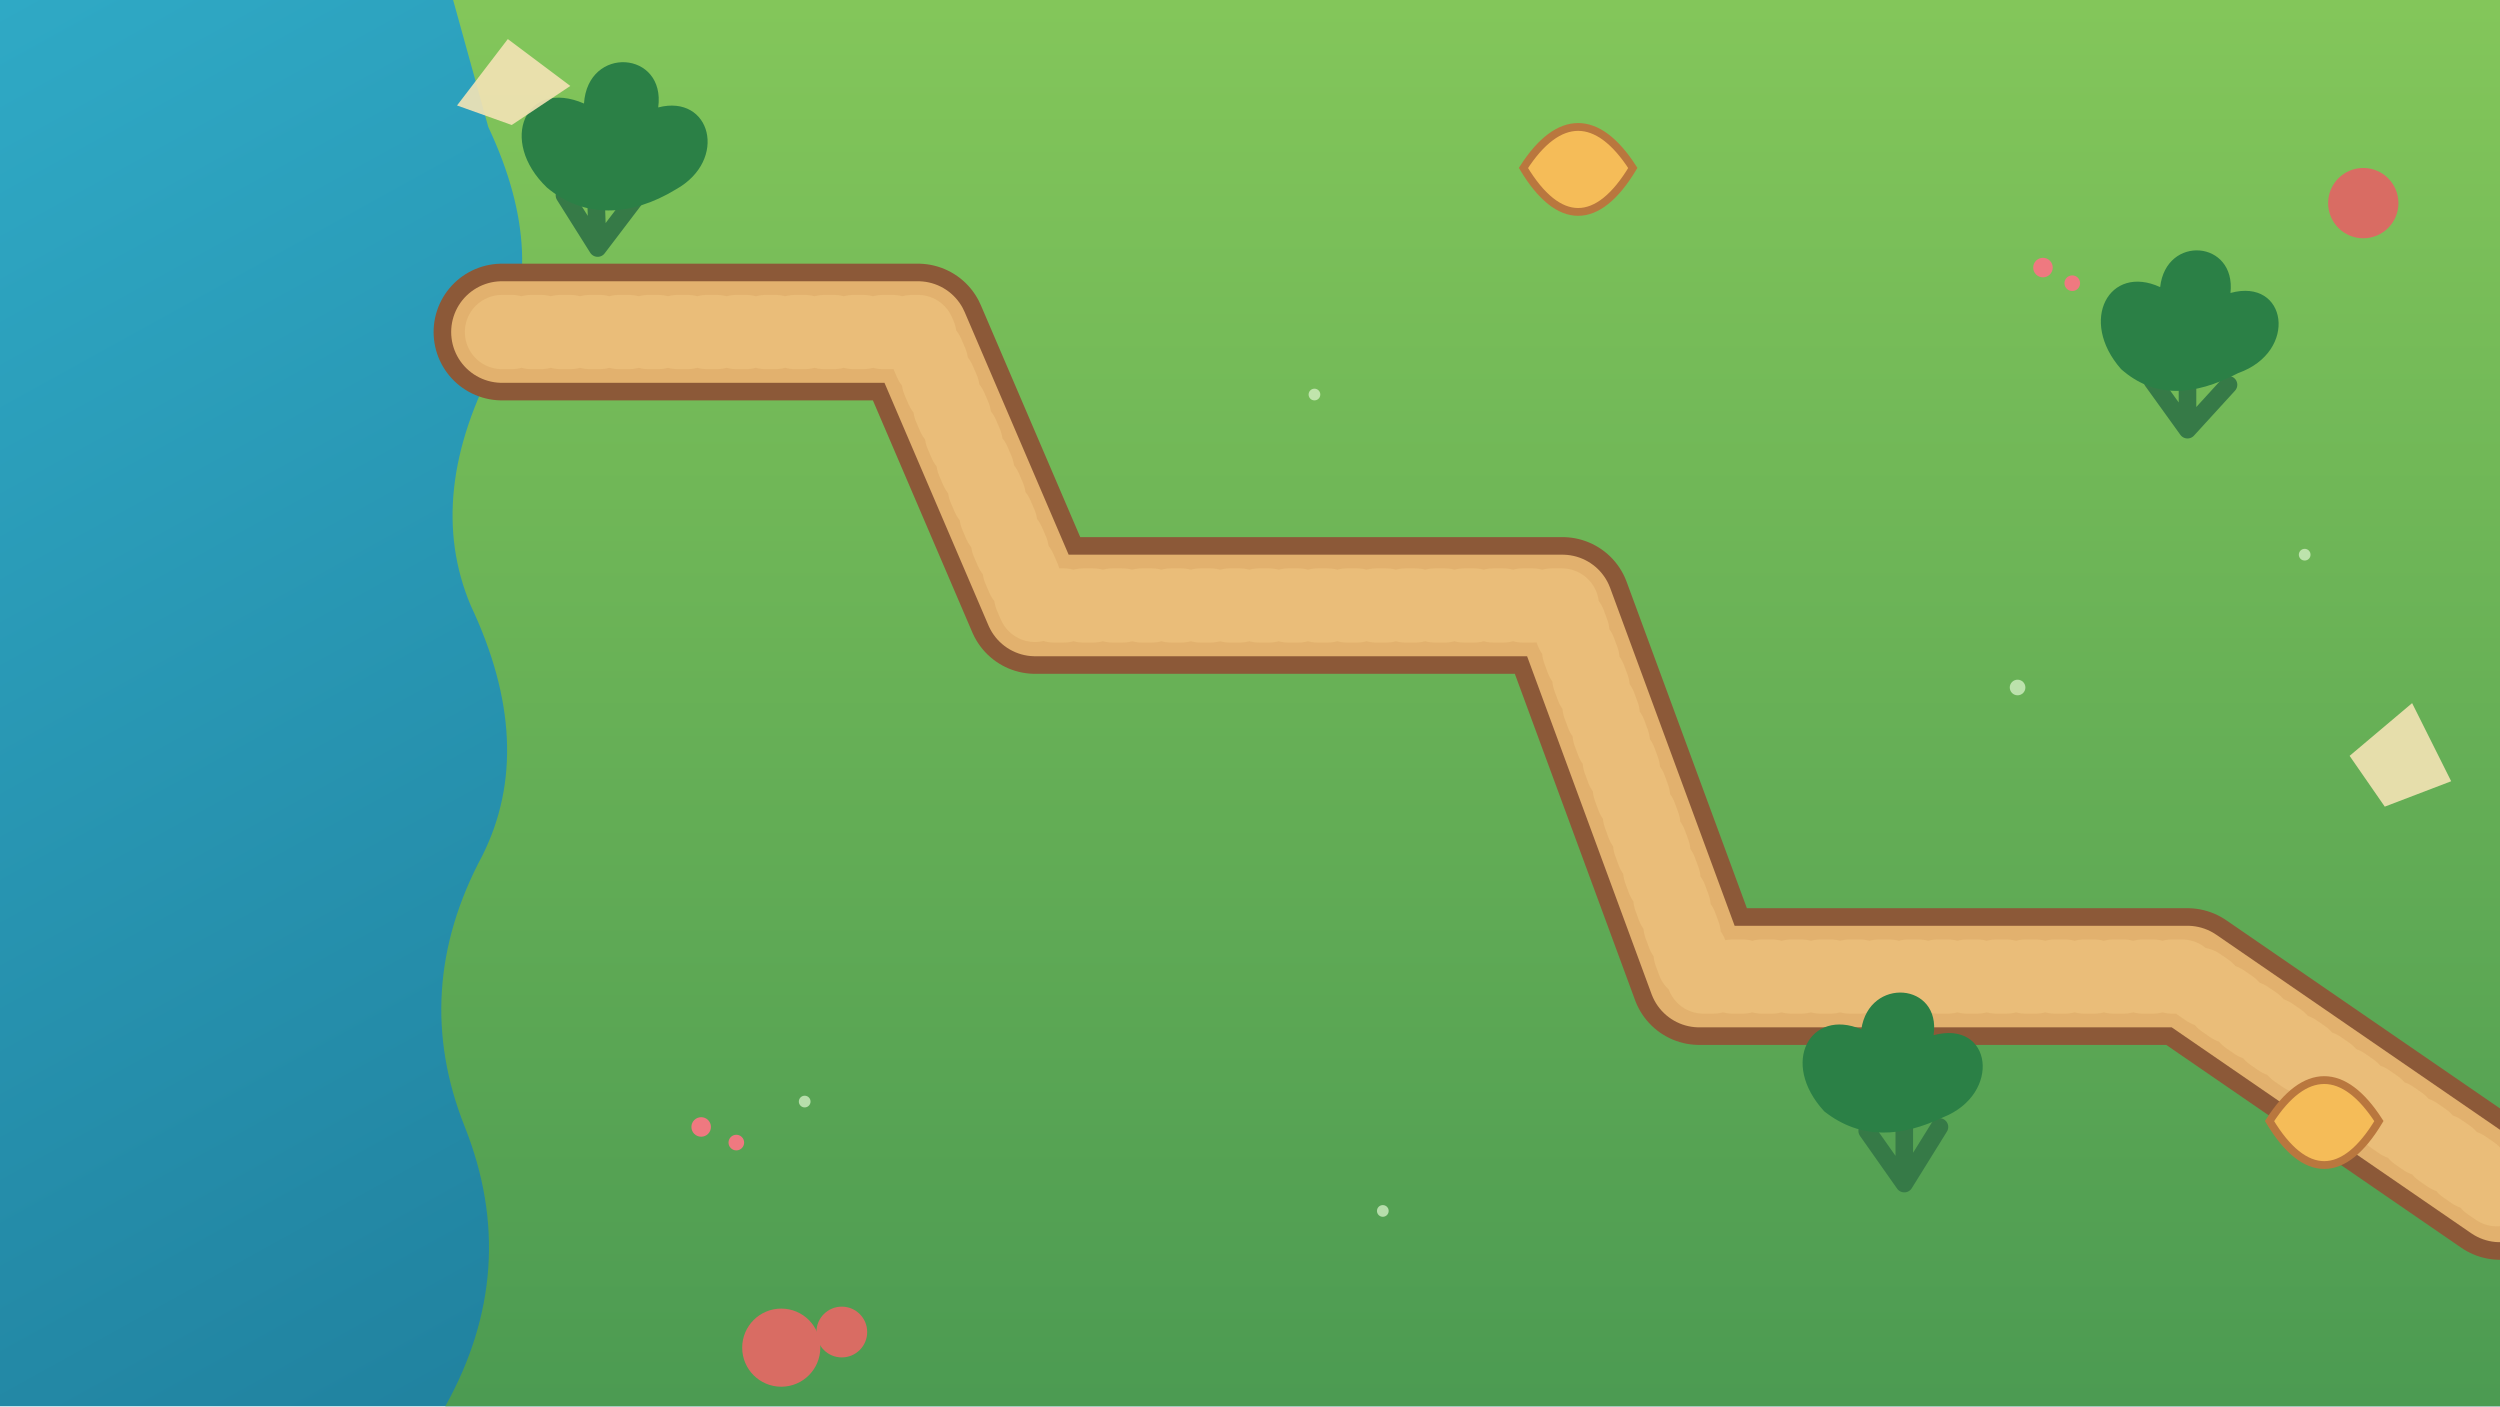
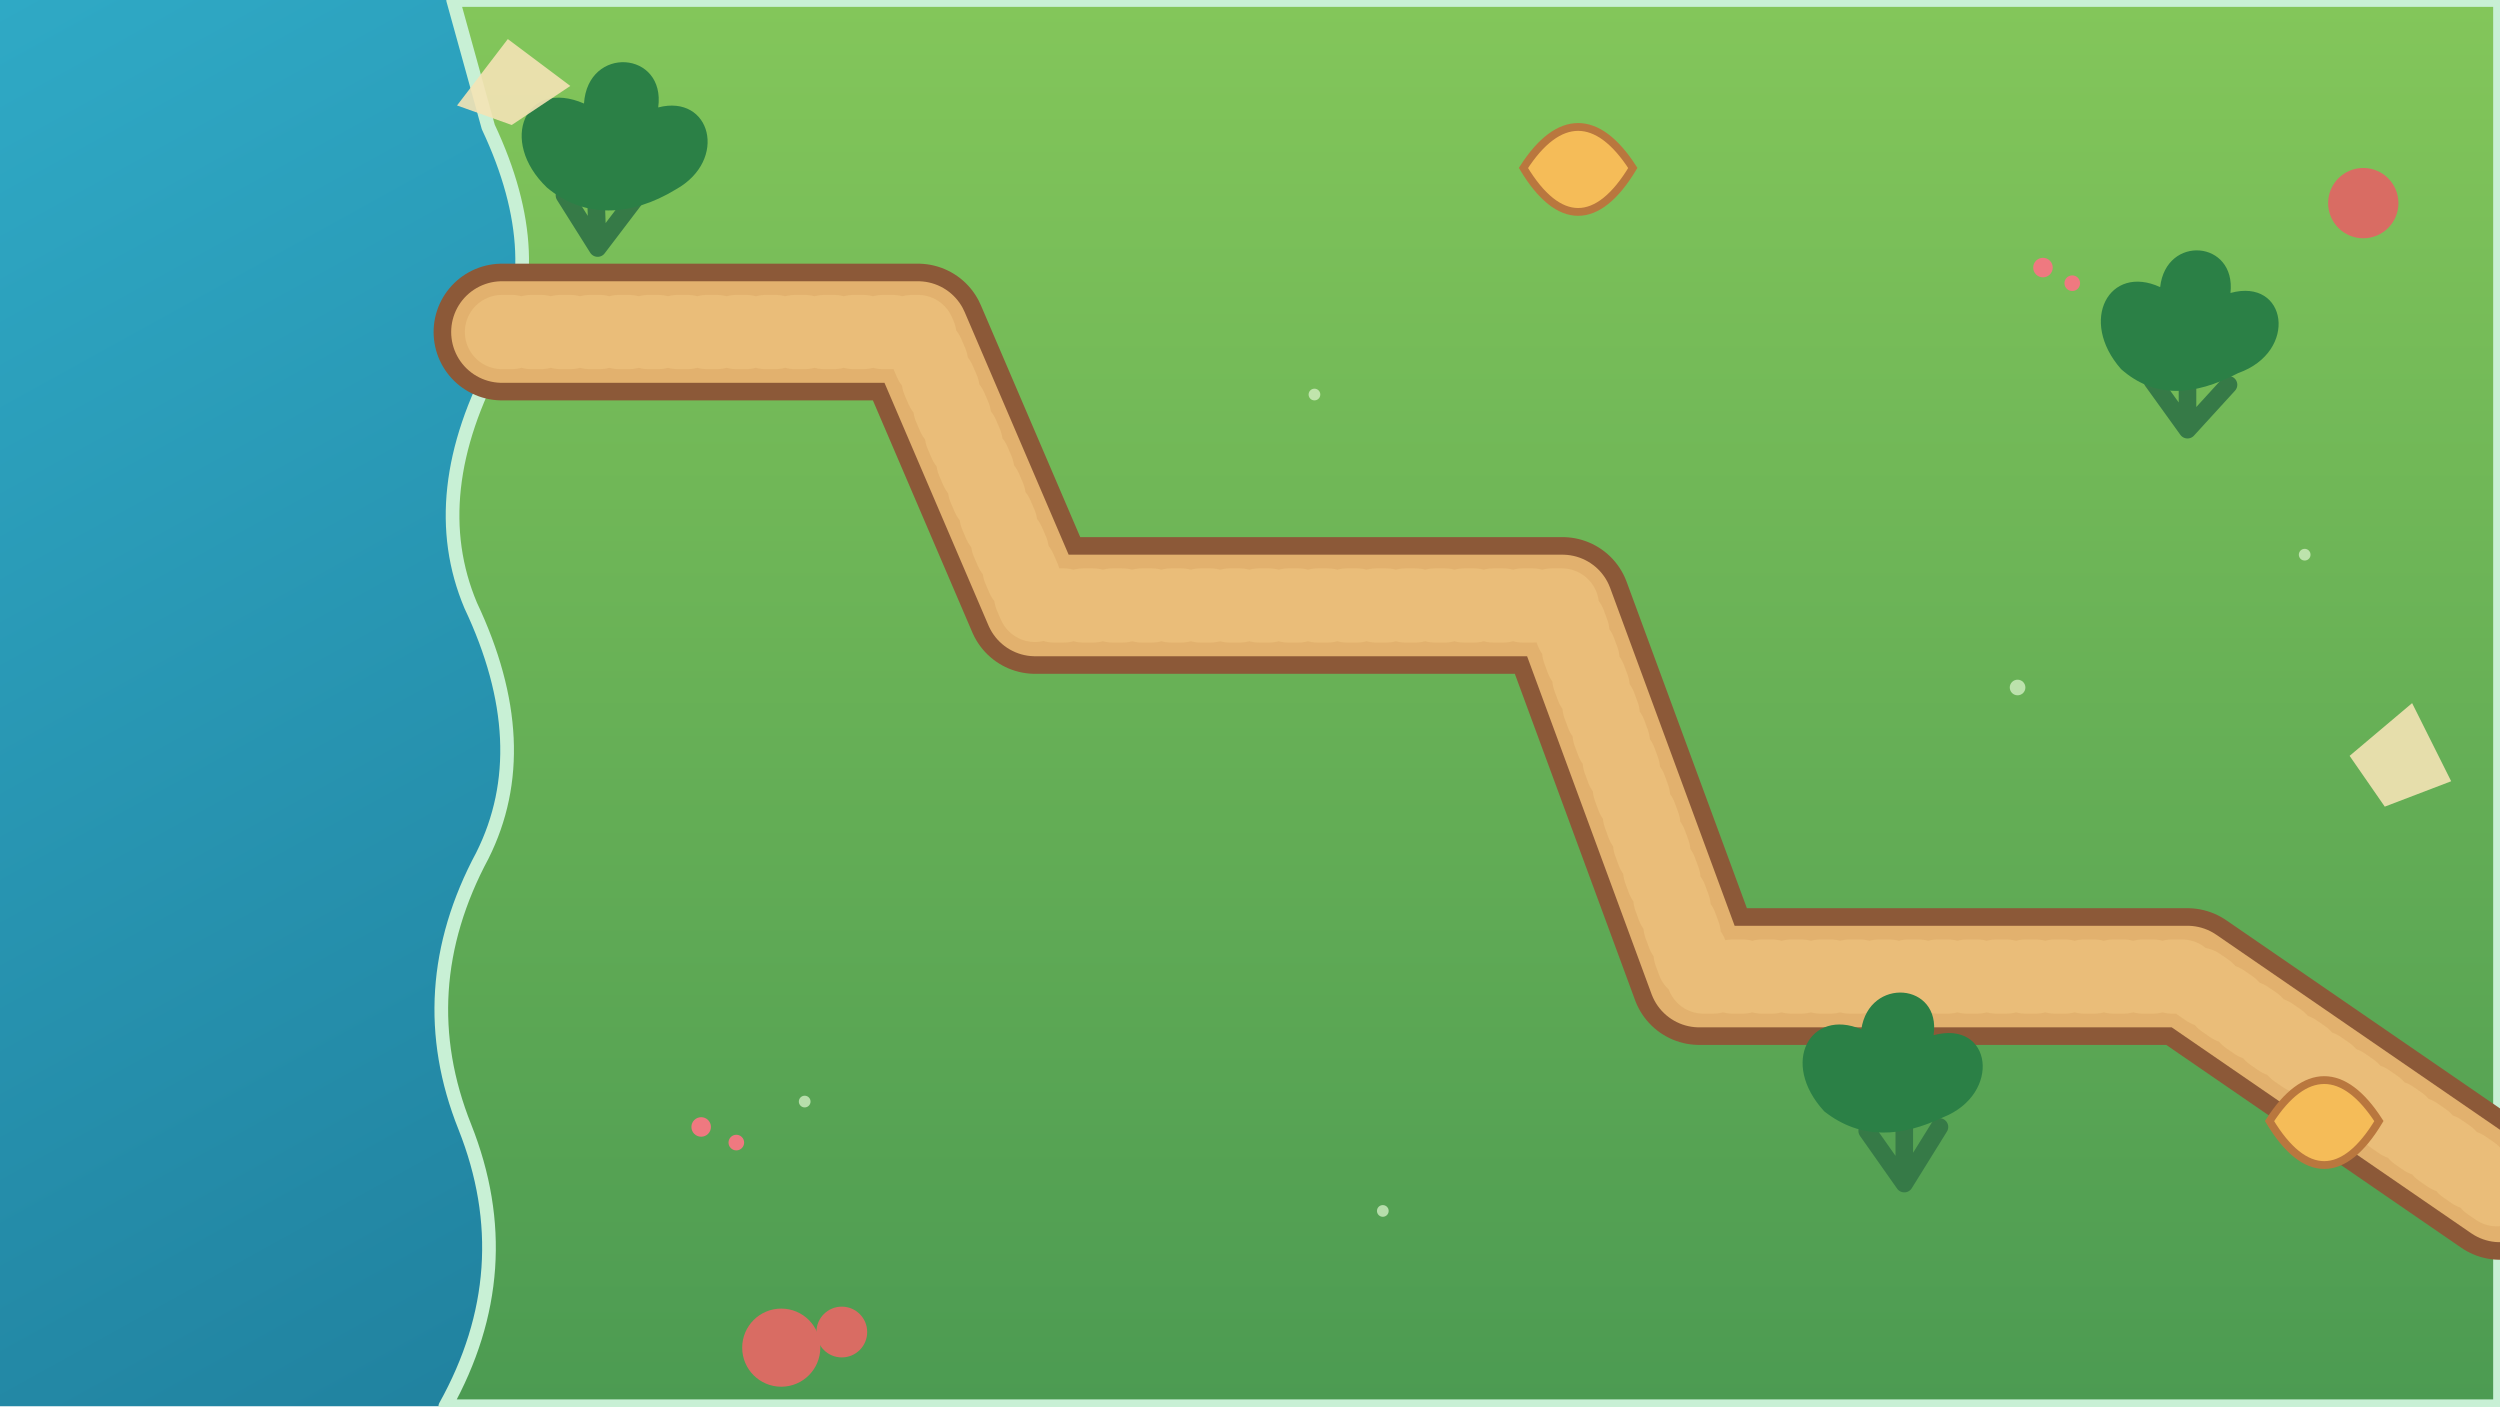
<svg xmlns="http://www.w3.org/2000/svg" width="1280" height="720" viewBox="0 0 1280 720">
  <defs>
    <linearGradient id="sea" x1="0" y1="0" x2="1" y2="1">
      <stop stop-color="#2fa9c5" />
      <stop offset="1" stop-color="#176886" />
    </linearGradient>
    <linearGradient id="grass" x1="0" y1="0" x2="0" y2="1">
      <stop stop-color="#83c65a" />
      <stop offset="1" stop-color="#4c9b52" />
    </linearGradient>
    <filter id="shadow">
      <feGaussianBlur stdDeviation="3" />
    </filter>
  </defs>
  <rect width="1280" height="720" fill="url(#sea)" />
-   <path d="M232 0H1280V720H228 Q267 650 238 577 Q210 507 247 438 Q275 382 241 310 Q217 253 255 183 Q282 133 250 65Z" fill="url(#grass)" />
+   <path d="M232 0H1280V720H228 Q267 650 238 577 Q210 507 247 438 Q275 382 241 310 Q217 253 255 183 Q282 133 250 65Z" fill="url(#grass)" stroke="#c8f0d5" stroke-width="7" stroke-linejoin="round" />
  <path d="M257 170 H470 L530 310 H800 L870 500 H1120 L1280 610" fill="none" stroke="#8c5938" stroke-width="70" stroke-linecap="round" stroke-linejoin="round" />
  <path d="M257 170 H470 L530 310 H800 L870 500 H1120 L1280 610" fill="none" stroke="#e2b16e" stroke-width="52" stroke-linecap="round" stroke-linejoin="round" />
  <path d="M257 170 H470 L530 310 H800 L870 500 H1120 L1280 610" fill="none" stroke="#f0c781" stroke-width="38" stroke-linecap="round" stroke-linejoin="round" stroke-dasharray="5 10" opacity=".55" />
  <g fill="#dff6d0" opacity=".7">
    <circle cx="328" cy="92" r="3" />
    <circle cx="412" cy="564" r="3" />
    <circle cx="673" cy="202" r="3" />
    <circle cx="1033" cy="352" r="4" />
    <circle cx="1180" cy="284" r="3" />
    <circle cx="708" cy="620" r="3" />
  </g>
  <g fill="#ef7980">
    <circle cx="359" cy="577" r="5" />
    <circle cx="377" cy="585" r="4" />
    <circle cx="1046" cy="137" r="5" />
    <circle cx="1061" cy="145" r="4" />
  </g>
  <g stroke="#367a47" stroke-width="9" stroke-linecap="round">
    <path d="M306 127l-17 -27M306 127l19 -25M306 127l-1 -30" />
    <path d="M975 606l-19 -27M975 606l18 -29M975 606l0 -35" />
    <path d="M1120 220l-18 -25M1120 220l21 -23M1120 220l0 -32" />
  </g>
  <g fill="#2b8046">
    <path d="M280 96c-25-24-11-56 19-43 2-30 42-27 38 2 27-7 36 27 9 42-23 14-47 15-66-1z" />
    <path d="M934 569c-23-25-7-53 19-42 4-27 41-24 37 3 30-8 35 30 5 42-21 10-42 12-61-3z" />
    <path d="M1086 189c-22-25-6-54 20-42 3-27 39-24 36 3 29-8 35 30 4 41-23 12-43 13-60-2z" />
  </g>
  <g fill="#f5bc58" stroke="#b9773e" stroke-width="4">
    <path d="M780 86c18-28 38-28 56 0-18 30-38 30-56 0z" />
    <path d="M1162 574c18-28 38-28 56 0-18 30-38 30-56 0z" />
  </g>
  <g fill="#d96c63">
    <circle cx="400" cy="690" r="20" />
    <circle cx="431" cy="682" r="13" />
    <circle cx="1210" cy="104" r="18" />
  </g>
  <g fill="#f4e3b5" opacity=".9">
    <path d="M260 20l-26 34 28 10 30-20z" />
    <path d="M1235 360l-32 27 18 26 34-13z" />
  </g>
</svg>
